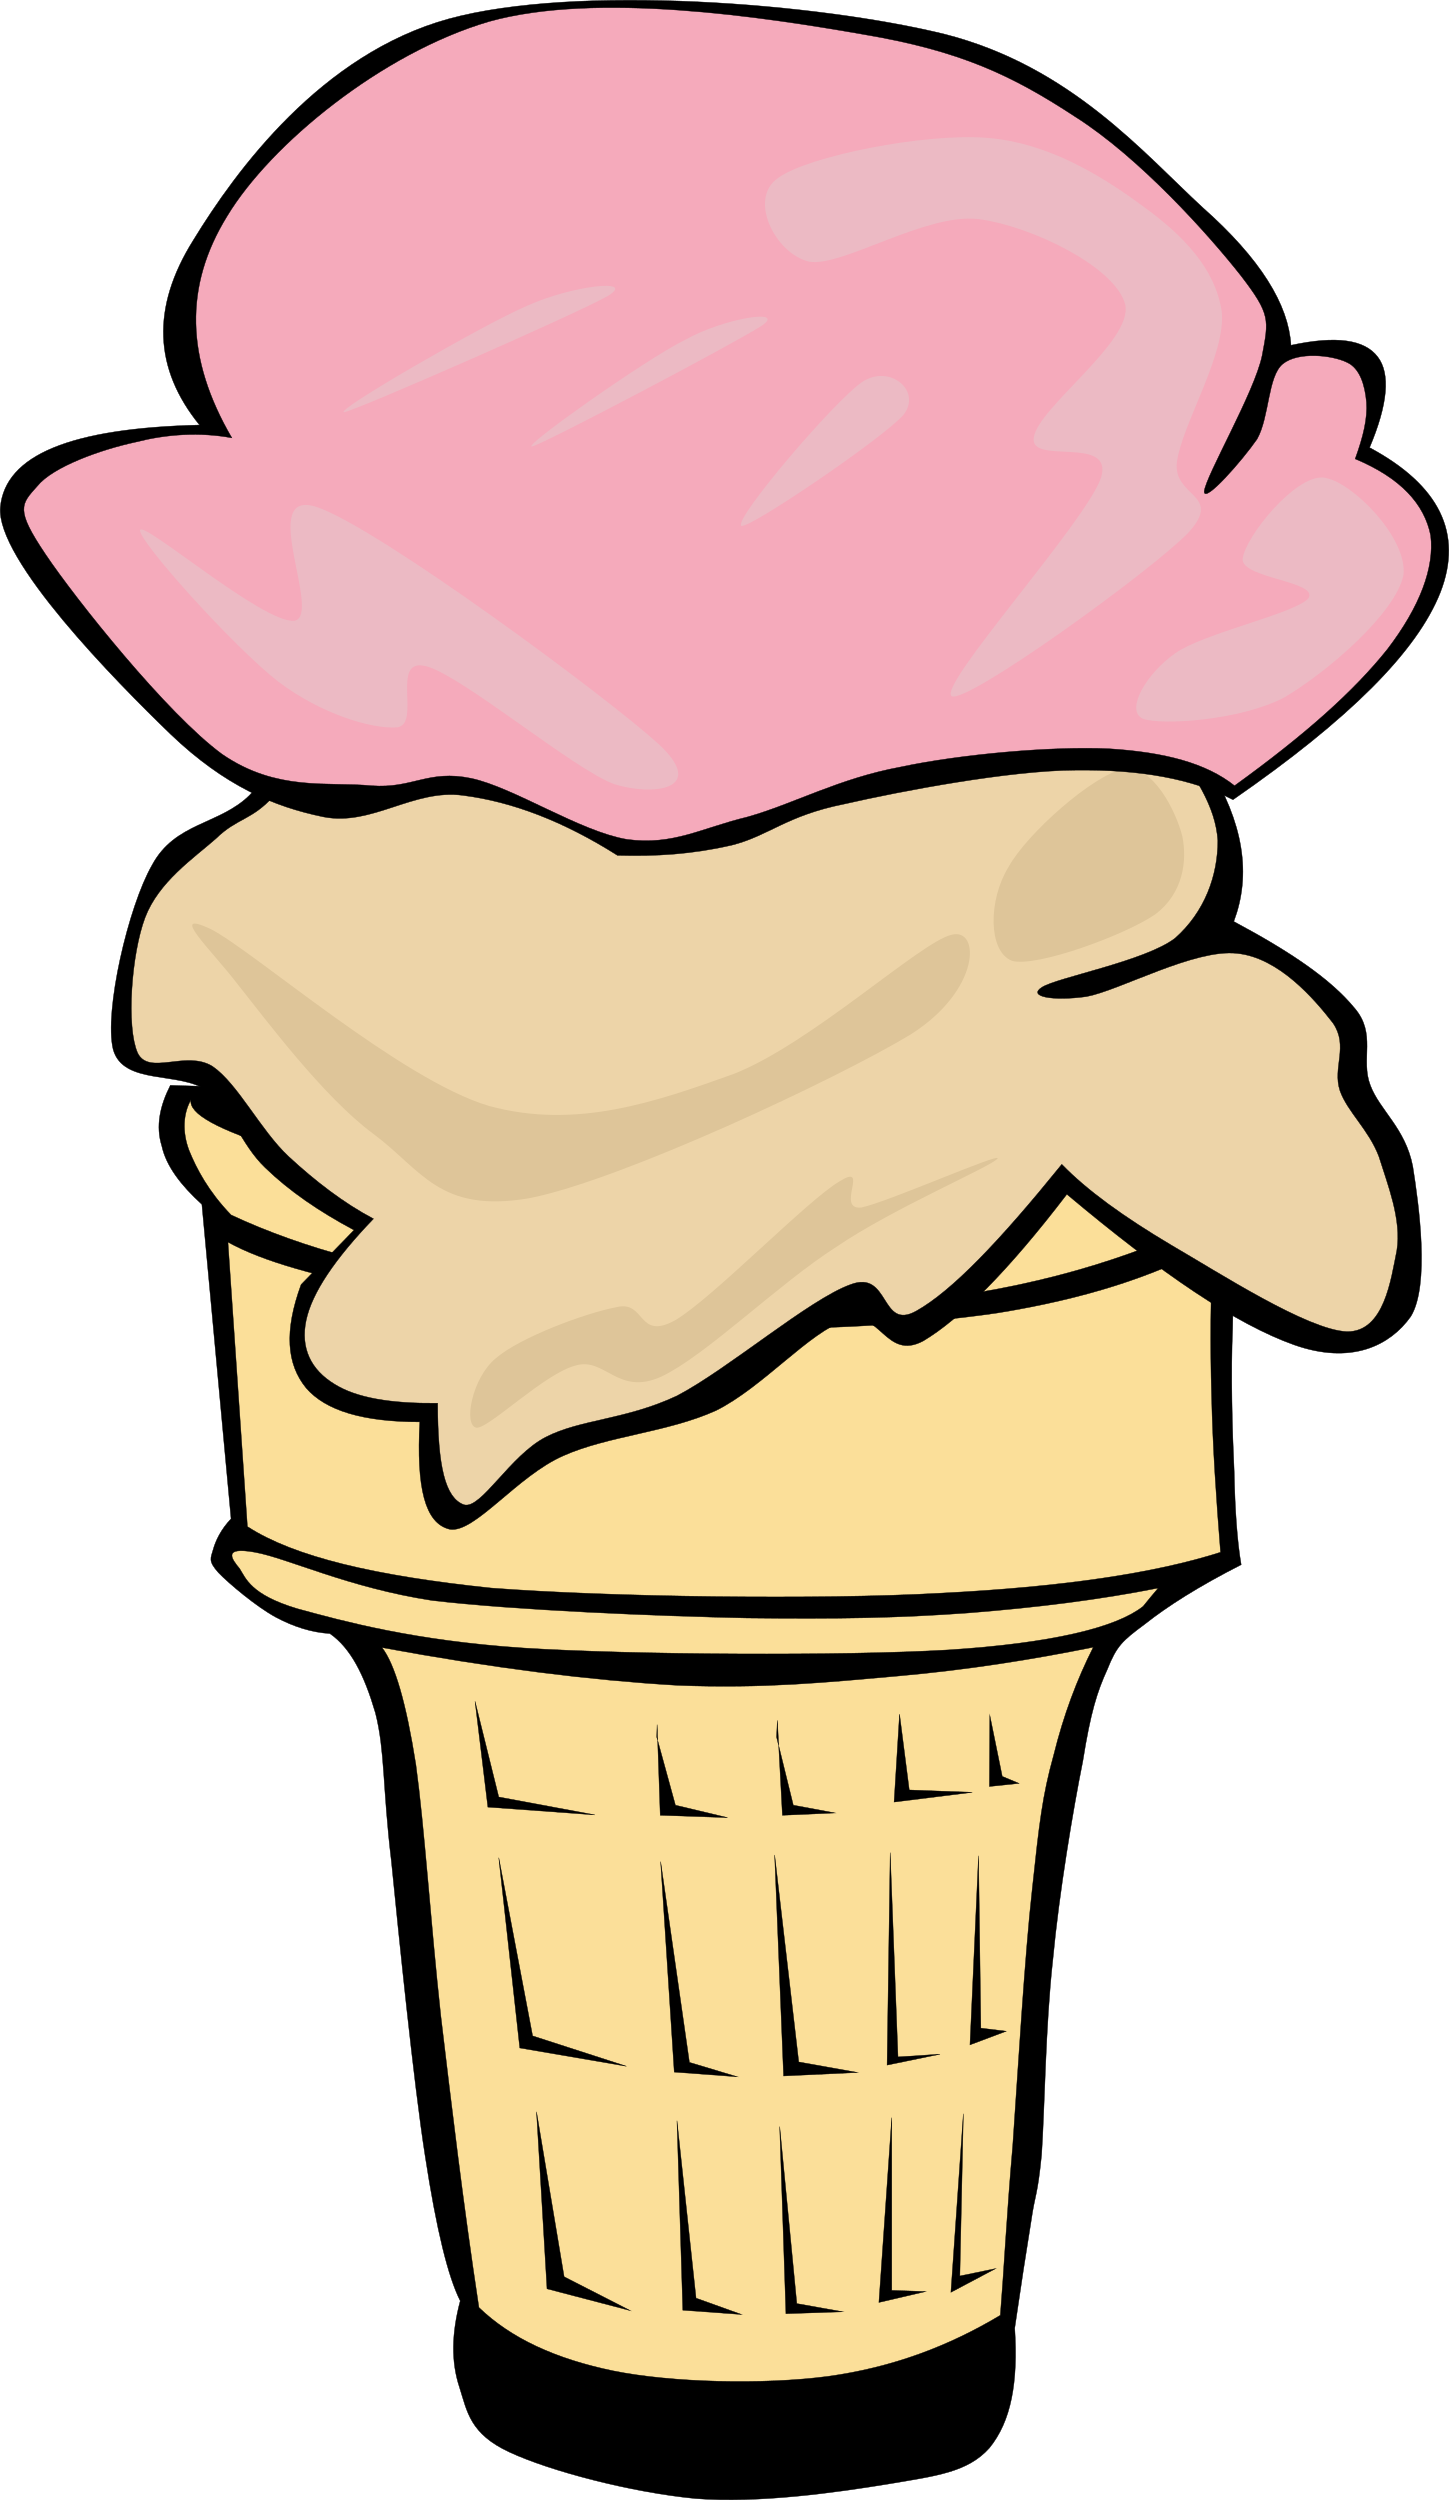
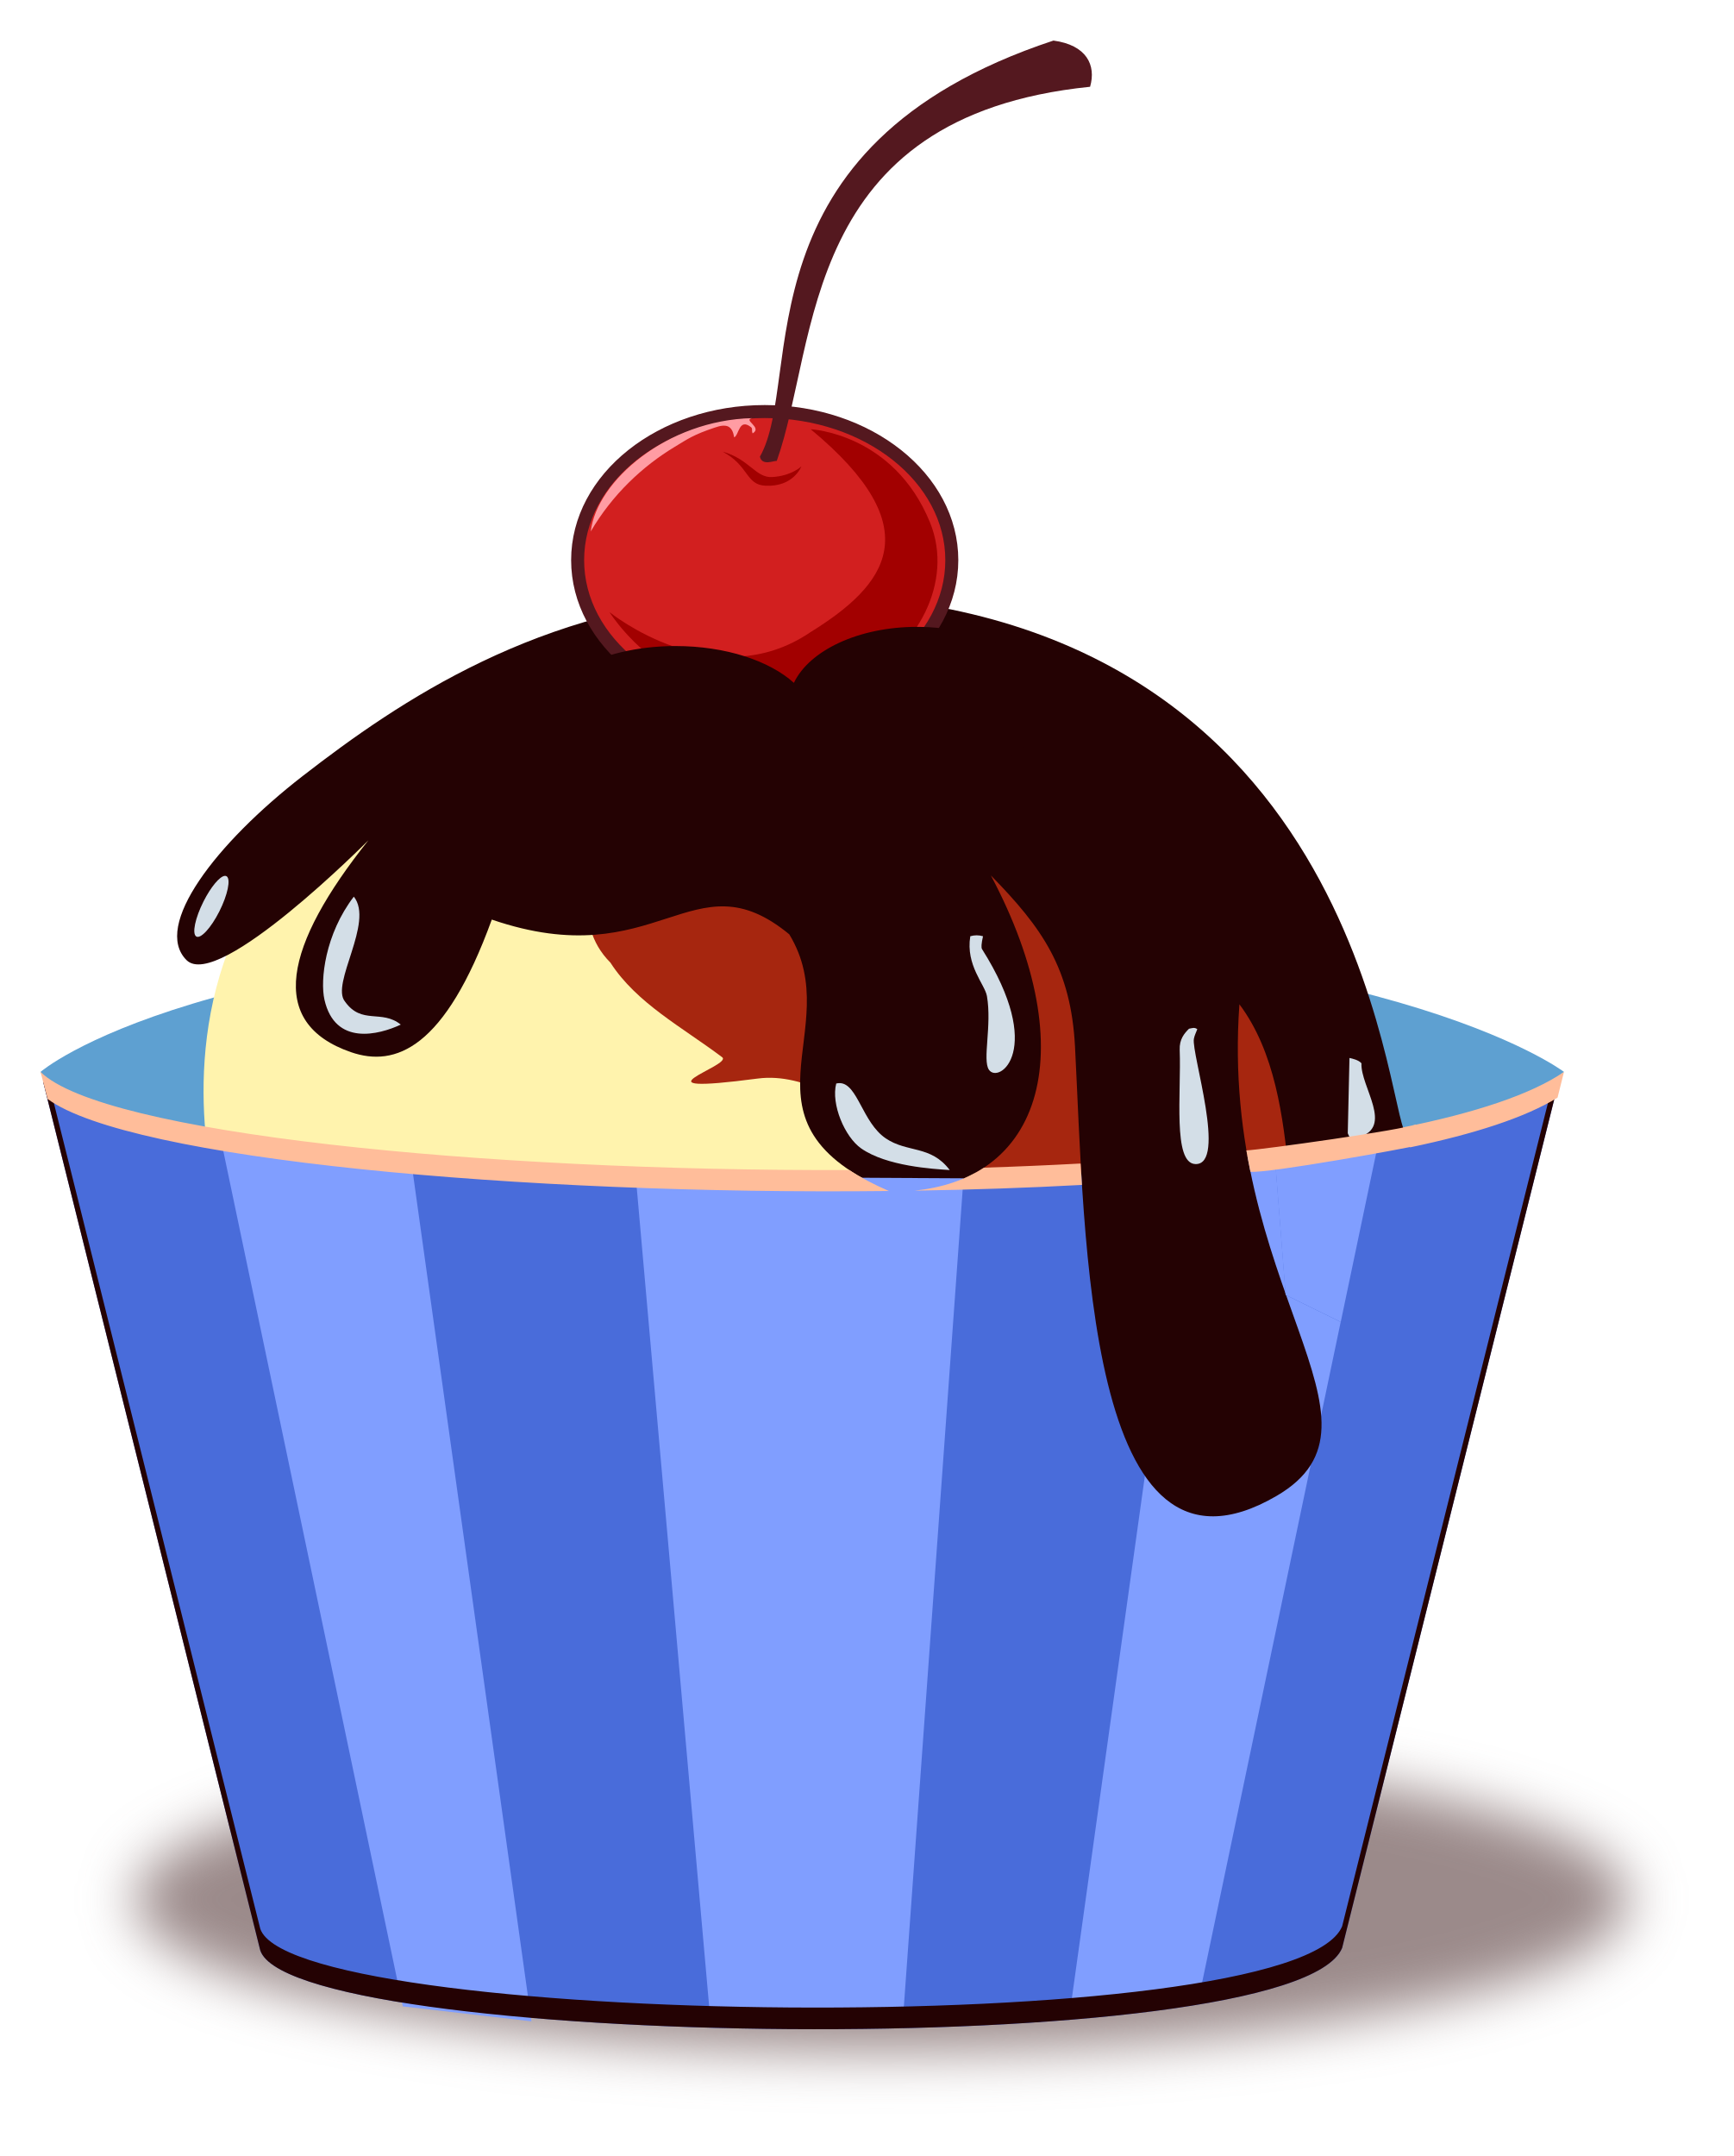
- <svg xmlns="http://www.w3.org/2000/svg" enable-background="new 0 0 134.049 231.038" height="128" overflow="visible" space="preserve" viewBox="0 0 74.189 128" width="74.189" version="1.1" id="svg73" style="overflow:visible">
-   <defs id="defs77" />
-   <g id="Layer_1" transform="matrix(0.553387,0,0,0.553387,0.00735984,0.08132283)">
-     <g id="g70">
-       <path d="m 15.749,100.269 c -0.972,1.908 -1.368,3.78 -0.792,5.616 0.396,1.836 1.764,3.636 3.708,5.4 l 2.7,29.088 c -0.936,0.972 -1.44,2.052 -1.656,2.844 -0.216,0.792 -0.504,1.044 0.504,2.16 0.936,0.972 3.492,3.132 5.292,4.104 1.692,0.9 3.312,1.404 5.004,1.513 1.908,1.332 3.168,3.779 4.212,7.344 0.9,3.528 0.648,6.804 1.476,13.716 0.684,6.804 2.052,20.448 3.132,27.324 1.044,6.804 2.124,11.16 3.24,13.355 -0.792,2.952 -0.864,5.616 -0.072,7.992 0.72,2.269 0.972,4.32 4.644,6.012 3.708,1.729 11.196,3.709 17.172,4.284 5.868,0.469 13.14,-0.575 17.784,-1.332 4.465,-0.756 7.416,-1.08 9.433,-3.348 2.016,-2.484 2.664,-6.048 2.34,-11.088 0.576,-3.96 1.08,-7.2 1.512,-9.864 0.396,-2.736 0.576,-2.196 0.973,-6.156 0.288,-4.212 0.359,-11.951 1.044,-18.071 0.575,-6.156 1.872,-13.896 2.771,-18.36 0.72,-4.536 1.332,-6.444 2.269,-8.496 0.863,-2.16 1.367,-2.628 3.456,-4.176 2.088,-1.656 4.968,-3.492 8.928,-5.508 -0.36,-2.088 -0.576,-5.004 -0.648,-8.604 -0.18,-3.744 -0.324,-9.18 -0.144,-13.248 0.036,-4.14 0.396,-7.848 0.792,-11.268 1.26,-0.648 2.16,-1.692 2.844,-2.988 0.684,-1.332 1.008,-3.06 1.116,-5.04 -34.345,-1.045 -68.69,-2.125 -103.034,-3.205 z" stroke-miterlimit="10" id="path4" style="clip-rule:evenodd;fill-rule:evenodd;stroke:#000000;stroke-width:0.036;stroke-miterlimit:10" />
-       <path d="m 110.861,113.229 c -8.136,3.78 -17.353,6.228 -28.08,7.2 -10.836,0.864 -25.848,-0.072 -36.144,-1.439 -10.332,-1.404 -18.612,-3.601 -25.272,-6.732 -2.088,-2.16 -3.204,-4.284 -3.888,-5.976 -0.648,-1.728 -0.54,-3.42 0.18,-4.68 -0.252,1.296 2.484,2.772 8.208,4.572 5.76,1.692 15.84,4.932 26.064,5.976 10.152,1.008 23.328,1.152 34.272,0.036 10.872,-1.224 20.771,-3.6 30.384,-7.128 0.396,1.152 -0.036,2.196 -0.899,3.672 -1.044,1.331 -2.521,2.879 -4.825,4.499 z" stroke-miterlimit="10" id="path6" style="clip-rule:evenodd;fill:#fbdf99;fill-rule:evenodd;stroke:#000000;stroke-width:0.036;stroke-miterlimit:10" />
-       <path d="m 21.077,114.777 1.8,26.316 c 4.32,2.808 11.844,4.572 22.572,5.688 10.8,0.827 30.24,1.115 41.652,0.468 11.268,-0.576 19.728,-1.836 25.812,-3.78 -0.396,-4.932 -0.72,-9.647 -0.828,-14.436 -0.144,-4.788 -0.072,-9.36 0.072,-14.004 -5.4,2.952 -11.88,5.004 -19.872,6.3 -8.064,1.188 -18.612,1.691 -27.9,1.368 -9.504,-0.36 -20.304,-2.017 -27.684,-3.313 -7.272,-1.404 -12.384,-2.807 -15.624,-4.607 z" stroke-miterlimit="10" id="path8" style="clip-rule:evenodd;fill:#fbdf99;fill-rule:evenodd;stroke:#000000;stroke-width:0.036;stroke-miterlimit:10" />
-       <path d="m 105.749,148.473 c -2.484,1.98 -8.496,3.42 -18.036,4.032 -9.792,0.576 -29.16,0.468 -39.348,-0.18 -10.116,-0.685 -16.524,-2.448 -20.88,-3.637 -4.32,-1.296 -4.752,-2.808 -5.328,-3.708 -0.756,-0.899 -1.584,-2.052 1.404,-1.512 3.024,0.54 8.64,3.276 16.416,4.464 7.704,0.9 20.7,1.44 29.125,1.62 8.208,0.108 14.111,0 20.483,-0.468 6.372,-0.504 12.132,-1.224 17.568,-2.304 -0.467,0.541 -0.936,1.116 -1.404,1.693 z" stroke-miterlimit="10" id="path10" style="clip-rule:evenodd;fill:#fbdf99;fill-rule:evenodd;stroke:#000000;stroke-width:0.036;stroke-miterlimit:10" />
-       <path d="m 35.333,152.289 c 1.188,1.548 2.232,5.111 3.132,10.836 0.792,5.76 1.368,14.652 2.304,23.22 1.008,8.424 2.052,17.28 3.528,27 2.952,2.844 7.056,4.752 12.456,5.868 5.364,1.08 13.788,1.296 19.836,0.504 6.013,-0.828 11.196,-2.808 15.948,-5.652 0.324,-3.96 0.576,-9.107 1.152,-15.731 0.468,-6.732 1.115,-17.641 1.8,-23.688 0.647,-6.084 0.936,-8.64 1.979,-12.384 0.937,-3.78 2.16,-7.02 3.673,-10.008 -5.725,1.152 -11.557,2.088 -18.036,2.664 -6.517,0.576 -12.456,1.188 -20.448,0.864 -8.064,-0.469 -16.992,-1.585 -27.324,-3.493 z" stroke-miterlimit="10" id="path12" style="clip-rule:evenodd;fill:#fbdf99;fill-rule:evenodd;stroke:#000000;stroke-width:0.036;stroke-miterlimit:10" />
-       <path d="m 43.937,157.257 1.188,9.792 9.9,0.72 -8.892,-1.655 z" stroke-miterlimit="10" id="path14" style="clip-rule:evenodd;fill-rule:evenodd;stroke:#000000;stroke-width:0.036;stroke-miterlimit:10" />
-       <path d="m 46.133,171.729 1.944,17.604 9.864,1.691 -8.676,-2.808 z" stroke-miterlimit="10" id="path16" style="clip-rule:evenodd;fill-rule:evenodd;stroke:#000000;stroke-width:0.036;stroke-miterlimit:10" />
-       <path d="m 49.625,195.237 0.972,16.38 7.704,2.016 -6.12,-3.132 z" stroke-miterlimit="10" id="path18" style="clip-rule:evenodd;fill-rule:evenodd;stroke:#000000;stroke-width:0.036;stroke-miterlimit:10" />
-       <path d="m 60.785,159.417 0.288,8.388 6.228,0.216 -4.824,-1.151 -1.728,-6.301 z" stroke-miterlimit="10" id="path20" style="clip-rule:evenodd;fill-rule:evenodd;stroke:#000000;stroke-width:0.036;stroke-miterlimit:10" />
-       <path d="m 61.109,172.089 1.26,19.476 5.832,0.433 -4.428,-1.332 z" stroke-miterlimit="10" id="path22" style="clip-rule:evenodd;fill-rule:evenodd;stroke:#000000;stroke-width:0.036;stroke-miterlimit:10" />
-       <path d="m 62.621,196.064 0.54,17.532 5.436,0.396 -4.211,-1.513 z" stroke-miterlimit="10" id="path24" style="clip-rule:evenodd;fill-rule:evenodd;stroke:#000000;stroke-width:0.036;stroke-miterlimit:10" />
-       <path d="m 71.909,159.021 0.468,8.784 4.86,-0.216 -3.853,-0.72 -1.548,-6.301 z" stroke-miterlimit="10" id="path26" style="clip-rule:evenodd;fill-rule:evenodd;stroke:#000000;stroke-width:0.036;stroke-miterlimit:10" />
-       <path d="m 71.657,171.477 0.828,20.448 6.84,-0.324 -5.437,-0.972 z" stroke-miterlimit="10" id="path28" style="clip-rule:evenodd;fill-rule:evenodd;stroke:#000000;stroke-width:0.036;stroke-miterlimit:10" />
-       <path d="m 72.125,196.604 0.576,17.316 5.256,-0.18 -4.248,-0.757 z" stroke-miterlimit="10" id="path30" style="clip-rule:evenodd;fill-rule:evenodd;stroke:#000000;stroke-width:0.036;stroke-miterlimit:10" />
-       <path d="m 82.493,195.777 -1.188,17.1 4.32,-1.008 -3.132,-0.108 z" stroke-miterlimit="10" id="path32" style="clip-rule:evenodd;fill-rule:evenodd;stroke:#000000;stroke-width:0.036;stroke-miterlimit:10" />
-       <path d="m 82.349,171.261 -0.287,19.656 4.896,-1.008 -3.888,0.252 z" stroke-miterlimit="10" id="path34" style="clip-rule:evenodd;fill-rule:evenodd;stroke:#000000;stroke-width:0.036;stroke-miterlimit:10" />
-       <path d="m 83.213,158.445 -0.504,8.136 7.236,-0.9 -5.832,-0.216 z" stroke-miterlimit="10" id="path36" style="clip-rule:evenodd;fill-rule:evenodd;stroke:#000000;stroke-width:0.036;stroke-miterlimit:10" />
-       <path d="m 91.565,158.553 -0.036,6.588 2.735,-0.288 -1.548,-0.647 z" stroke-miterlimit="10" id="path38" style="clip-rule:evenodd;fill-rule:evenodd;stroke:#000000;stroke-width:0.036;stroke-miterlimit:10" />
-       <path d="m 90.521,171.549 -0.792,17.496 3.348,-1.26 -2.34,-0.288 z" stroke-miterlimit="10" id="path40" style="clip-rule:evenodd;fill-rule:evenodd;stroke:#000000;stroke-width:0.036;stroke-miterlimit:10" />
-       <path d="m 89.117,195.417 -1.152,16.523 4.141,-2.195 -3.313,0.684 z" stroke-miterlimit="10" id="path42" style="clip-rule:evenodd;fill-rule:evenodd;stroke:#000000;stroke-width:0.036;stroke-miterlimit:10" />
-       <path d="m 27.845,118.701 4.896,-5.041 c -3.24,-1.728 -5.976,-3.6 -8.208,-5.76 -2.304,-2.196 -3.132,-5.364 -5.4,-7.128 -2.484,-1.836 -7.74,-0.468 -8.676,-3.816 -0.864,-3.492 1.404,-13.248 3.6,-17.064 2.124,-3.96 6.192,-3.708 9,-6.444 2.7,-2.808 2.52,-6.228 7.236,-10.26 4.608,-4.14 9.828,-12.708 20.52,-14.472 10.692,-1.872 32.616,-0.396 42.984,3.312 10.044,3.636 14.473,12.888 17.856,18.468 3.456,5.508 4.104,10.332 2.483,14.616 5.328,2.844 9,5.364 11.16,7.992 2.088,2.412 0.54,4.752 1.477,7.164 0.863,2.304 3.239,3.96 3.924,7.488 0.576,3.6 1.584,11.016 -0.18,13.896 -1.908,2.699 -5.509,4.5 -10.801,2.628 -5.363,-1.908 -12.239,-6.553 -21.023,-13.933 -5.473,7.164 -9.9,11.557 -13.284,13.572 -3.492,1.872 -3.996,-3.024 -7.2,-1.908 -3.312,1.044 -7.632,6.192 -11.988,8.353 -4.464,2.016 -10.008,2.34 -14.112,4.176 -4.284,1.872 -8.208,7.2 -10.512,6.804 -2.304,-0.54 -3.096,-3.852 -2.772,-9.936 -5.256,0 -8.712,-1.044 -10.512,-3.132 -1.8,-2.195 -2.052,-5.255 -0.468,-9.575 z" stroke-miterlimit="10" id="path44" style="clip-rule:evenodd;fill-rule:evenodd;stroke:#000000;stroke-width:0.036;stroke-miterlimit:10" />
-       <path d="m 34.541,112.617 c -2.736,-1.44 -5.4,-3.492 -7.848,-5.76 -2.592,-2.412 -4.716,-6.768 -7.056,-8.352 -2.448,-1.512 -5.868,0.9 -6.912,-1.224 -1.08,-2.412 -0.576,-9.18 0.684,-12.528 1.26,-3.312 4.464,-5.472 6.552,-7.308 1.98,-1.944 3.312,-1.656 5.4,-3.996 2.016,-2.484 3.06,-6.552 6.732,-10.26 3.6,-3.744 8.892,-9.828 14.76,-12.024 5.724,-2.376 13.068,-1.692 19.548,-1.548 6.372,0.072 13.571,1.476 18.684,2.412 4.933,0.864 7.452,0.036 11.304,2.772 3.853,2.664 8.604,9.108 11.484,13.068 2.7,3.816 4.572,6.552 4.788,9.756 0,3.204 -1.188,6.588 -3.96,9.036 -2.772,2.124 -10.944,3.636 -12.313,4.536 -1.367,0.864 0.973,1.296 4.104,0.864 3.024,-0.54 10.044,-4.464 13.968,-3.996 3.853,0.396 7.128,4.212 8.856,6.444 1.476,2.16 -0.072,4.104 0.647,6.264 0.685,1.944 2.664,3.6 3.601,6.084 0.792,2.556 2.124,5.832 1.655,8.712 -0.54,2.628 -1.151,7.524 -4.607,7.488 -3.636,-0.144 -11.772,-5.399 -16.236,-7.992 -4.428,-2.628 -7.812,-5.076 -10.151,-7.488 -5.797,7.164 -10.188,11.736 -13.465,13.572 -3.348,1.872 -2.412,-3.852 -6.084,-2.447 -3.815,1.367 -11.304,7.812 -16.056,10.296 -4.752,2.231 -8.928,2.16 -12.132,3.815 -3.312,1.692 -5.976,6.696 -7.56,6.265 -1.764,-0.612 -2.448,-3.601 -2.448,-9.396 -4.392,0.036 -7.524,-0.504 -9.54,-1.764 -2.196,-1.332 -3.168,-3.349 -2.628,-5.904 0.54,-2.555 2.665,-5.69 6.229,-9.397 z" stroke-miterlimit="10" id="path46" style="clip-rule:evenodd;fill:#edd4a8;fill-rule:evenodd;stroke:#000000;stroke-width:0.036;stroke-miterlimit:10" />
-       <path d="m 21.941,90.873 c 2.556,3.204 7.956,10.476 12.6,13.896 4.464,3.312 6.084,7.38 14.436,5.94 8.46,-1.656 28.512,-11.052 35.28,-15.156 6.48,-4.104 6.444,-9.9 3.78,-9.216 -2.88,0.648 -12.996,10.08 -20.196,12.888 -7.236,2.592 -14.544,5.148 -22.608,2.952 -8.172,-2.412 -21.852,-14.4 -25.776,-16.38 -3.96,-1.836 -0.036,1.8 2.484,5.076 z" id="path48" style="clip-rule:evenodd;fill:#dec599;fill-rule:evenodd" />
-       <path d="m 45.881,125.505 c 2.196,-1.908 8.28,-4.176 11.16,-4.716 2.7,-0.648 1.908,3.132 5.4,1.224 3.492,-2.052 12.276,-11.16 15.264,-12.888 2.808,-1.728 -0.468,2.7 1.98,2.448 2.447,-0.504 12.852,-5.112 12.6,-4.536 -0.504,0.72 -9.684,4.608 -14.904,8.172 -5.328,3.384 -12.132,10.116 -16.236,12.023 -3.996,1.801 -5.184,-1.836 -7.884,-1.044 -2.88,0.721 -8.028,5.832 -9.18,5.761 -1.26,-0.18 -0.432,-4.644 1.8,-6.444 z" id="path50" style="clip-rule:evenodd;fill:#dec599;fill-rule:evenodd" />
-       <path d="m 93.293,80.073 c 1.692,-3.096 7.884,-8.568 10.656,-9.072 2.664,-0.54 4.896,3.996 5.436,6.264 0.433,2.196 0.108,5.184 -2.483,7.164 -2.736,1.908 -11.053,4.968 -13.284,4.32 -2.233,-0.864 -2.197,-5.652 -0.325,-8.676 z" id="path52" style="clip-rule:evenodd;fill:#dec599;fill-rule:evenodd" />
-       <path d="m 57.113,78.993 c -5.004,-3.168 -9.756,-4.968 -14.256,-5.544 -4.608,-0.648 -8.46,2.88 -12.96,1.98 -4.572,-0.936 -9.144,-2.88 -14.112,-7.632 -5.112,-4.932 -16.2,-16.2 -15.768,-21.024 0.468,-4.824 6.48,-7.308 18.432,-7.596 -4.212,-5.184 -4.5,-10.836 -0.576,-17.1 3.96,-6.48 11.844,-17.244 23.652,-20.484 11.736,-3.204 34.128,-1.476 45.936,1.44 11.628,2.988 18.396,11.052 23.796,16.02 5.364,4.752 7.956,9 8.172,12.744 4.177,-0.9 6.805,-0.54 8.028,1.08 1.188,1.548 0.937,4.392 -0.756,8.388 6.444,3.456 8.676,7.92 6.552,13.392 -2.16,5.472 -8.424,11.736 -19.188,19.188 -3.744,-1.944 -8.604,-2.808 -14.58,-2.736 -6.12,0.036 -16.021,1.908 -21.384,3.132 -5.4,1.08 -6.984,2.952 -10.44,3.816 -3.6,0.828 -6.984,1.044 -10.548,0.936 z" stroke-miterlimit="10" id="path54" style="clip-rule:evenodd;fill-rule:evenodd;stroke:#000000;stroke-width:0.036;stroke-miterlimit:10" />
-       <path d="m 21.437,40.365 c -2.952,-0.54 -5.976,-0.36 -8.928,0.396 -3.168,0.684 -7.632,2.268 -9.072,4.068 -1.512,1.692 -2.052,2.124 0.756,6.3 2.772,4.14 11.268,14.796 16.344,18.504 5.076,3.492 9.828,2.52 13.824,2.916 3.816,0.288 5.22,-1.512 9.216,-0.684 3.924,0.828 10.08,4.932 14.436,5.652 4.284,0.576 6.84,-1.044 11.16,-2.088 4.212,-1.188 8.46,-3.564 14.112,-4.608 5.544,-1.188 14.112,-1.944 19.332,-1.692 5.147,0.324 8.964,1.332 11.592,3.42 6.48,-4.68 11.017,-8.712 14.148,-12.636 3.023,-3.96 4.355,-7.56 3.996,-10.512 -0.576,-2.916 -2.772,-5.328 -6.984,-7.092 0.756,-2.088 1.152,-3.744 1.044,-5.256 -0.144,-1.584 -0.612,-3.132 -1.8,-3.672 -1.404,-0.684 -4.536,-1.008 -5.94,0.144 -1.403,1.152 -1.224,4.896 -2.376,6.948 -1.368,1.98 -4.896,6.012 -4.896,4.86 0.107,-1.404 4.68,-9.216 5.363,-12.6 0.612,-3.276 0.793,-3.78 -1.943,-7.344 C 111.797,21.537 105.388,14.409 99.485,10.665 93.617,6.813 88.829,4.545 79.865,3.033 70.613,1.413 55.133,-0.927 45.233,1.845 c -9.936,2.916 -20.232,11.376 -24.228,18 -3.996,6.48 -3.852,13.176 0.432,20.52 z" stroke-miterlimit="10" id="path56" style="clip-rule:evenodd;fill:#f5aabb;fill-rule:evenodd;stroke:#000000;stroke-width:0.036;stroke-miterlimit:10" />
-       <path d="M 56.825,72.405 C 53.117,71.073 42.785,62.397 39.437,61.497 c -3.42,-0.9 -0.432,5.328 -2.7,5.652 -2.34,0.18 -7.02,-1.224 -10.98,-4.212 -4.14,-3.204 -12.996,-13.068 -12.816,-14.04 0.252,-0.936 11.448,8.712 14.292,8.388 2.628,-0.504 -3.528,-12.384 2.088,-10.512 5.652,1.908 26.892,17.604 31.644,21.96 4.5,4.212 -0.576,4.788 -4.14,3.672 z" id="path58" style="clip-rule:evenodd;fill:#ecbac4;fill-rule:evenodd" />
-       <path d="m 71.981,16.317 c 2.735,-2.016 13.571,-4.176 19.332,-3.708 5.651,0.432 10.691,3.564 14.436,6.336 3.636,2.628 6.66,5.688 7.272,9.72 0.432,3.924 -3.637,10.368 -4.141,13.896 -0.432,3.348 4.356,2.952 1.044,6.588 -3.6,3.672 -20.483,15.84 -21.888,15.12 -1.368,-0.936 12.492,-16.2 13.824,-20.232 1.188,-3.96 -6.588,-1.116 -6.229,-3.672 0.324,-2.772 9.252,-8.964 8.46,-12.348 -0.899,-3.456 -8.64,-7.236 -13.5,-7.884 -4.896,-0.648 -12.744,4.5 -15.768,3.924 -3.13,-0.756 -5.65,-5.832 -2.842,-7.74 z" id="path60" style="clip-rule:evenodd;fill:#ecbac4;fill-rule:evenodd" />
-       <path d="m 122.417,44.037 c 2.556,0.252 7.848,5.58 7.416,9.036 -0.72,3.492 -6.984,8.928 -11.016,11.304 -4.104,2.16 -11.376,2.592 -13.068,1.98 -1.728,-0.756 0.324,-4.212 2.952,-6.048 2.592,-1.872 11.196,-3.708 12.348,-5.112 0.973,-1.584 -6.336,-1.836 -6.084,-3.672 0.252,-2.016 4.824,-7.704 7.452,-7.488 z" id="path62" style="clip-rule:evenodd;fill:#ecbac4;fill-rule:evenodd" />
-       <path d="m 48.797,28.125 c -4.212,1.8 -18.144,9.9 -16.956,9.864 1.296,-0.252 21.42,-9.072 24.408,-10.764 2.664,-1.656 -3.384,-0.936 -7.452,0.9 z" id="path64" style="clip-rule:evenodd;fill:#ecbac4;fill-rule:evenodd" />
-       <path d="m 63.377,31.293 c -3.672,1.8 -15.336,10.08 -14.148,9.864 1.188,-0.288 18.792,-9.576 21.276,-11.196 2.232,-1.584 -3.528,-0.684 -7.128,1.332 z" id="path66" style="clip-rule:evenodd;fill:#ecbac4;fill-rule:evenodd" />
-       <path d="m 79.721,35.217 c -2.592,1.8 -11.771,12.564 -11.159,13.284 0.611,0.396 13.067,-8.064 15.012,-10.26 1.763,-2.268 -1.333,-4.752 -3.853,-3.024 z" id="path68" style="clip-rule:evenodd;fill:#ecbac4;fill-rule:evenodd" />
+ <svg xmlns="http://www.w3.org/2000/svg" version="1.1" viewBox="0 0 213.96 266">
+   <defs>
+     <filter id="a" x="-.043" y="-.214" width="1.087" height="1.427" color-interpolation-filters="sRGB">
+       <feGaussianBlur stdDeviation="2.49" />
+     </filter>
+   </defs>
+   <g transform="translate(-234.75 -196.83)">
+     <ellipse transform="matrix(1.3357 0 0 1.3357 -75.867 -168.43)" cx="314.01" cy="448.91" rx="69.02" ry="13.99" fill="#6c5353" fill-opacity=".679" filter="url(#a)" />
+     <path d="m239.75 329.08s19.222-16.774 92.387-16.986c73.166-0.212 95.607 16.986 95.607 16.986l-77.555 61.031-84.305-15.155z" fill="#5ea0d1" />
+     <path d="m266.8 377.06c48.769 25.615 53.66 22.62 126.89 0 0.298-9.903 18.545-26.659 6.978-28.584 0 0 17.336-62.103-63.258-64.615-93.431-2.913-73.46 61.323-73.46 61.323-2.629-1.414-4.346 16.221 2.852 31.877z" fill="#fff3ad" stroke="#fff3ad" stroke-linecap="round" stroke-linejoin="round" stroke-width="4.582" />
+     <path d="m331.02 283.77c-6.832 0.012-13.002 0.405-18.572 1.125-3.174 4.001-6.322 8.011-5.141 13.106 0.82 5.859-2.204 12.604 2.766 17.594 3.231 5.011 8.843 7.948 13.79 11.672 1.366 1.033-11.952 4.772 4.4 2.63 5.98-0.783 11.342 3.587 17.098 5.17 6.059-0.167 16.709 6.691 5.301 7.64-3.297-0.907-22.454 1.467-16.715 4.019 2.3 0.372-0.221 3.386-2.933 4.527-6.574 2.765 9.864 3.535 13.176 3.228 7.695 4.757-12.307 9.545 3.38 11.472 2.348 5.196-24.293 6.31-5.293 9.138-1.722 3.295-4.088 3.97-7.214 6.437 28.422-2.171 40.265-1.347 71.98-11.144-0.784-9.903-2.387-17.359-6.378-21.903 0 0 17.336-62.103-63.258-64.615-2.19-0.068-4.318-0.1-6.385-0.096zm-19.162 67.361c-0.976 1e-3 -1.874 0.142-2.471 0.598 1.025 1.257 3.621 1.249 5.285 1.826 1.447 1.608-1.438 1.567-2.686 1.415-3.197 0.51-6.455 0.237-9.685 0.341-1.772 0.126-4.891 0.713-4.575 2.592 5.352 5e-3 10.703-9e-3 16.054 0.019 1.944-0.239 4.883 0.209 5.843-1.53-0.248-2.089 3.557-0.937 3.085-3.048-1.064-1.683-3.923-1.189-5.867-1.26-0.397-0.261-0.827-0.482-1.299-0.643-1.041-0.081-2.428-0.311-3.683-0.309zm-47.627 1.961c-0.326 3e-3 -0.65 0.031-0.964 0.077-5.168 0.453-1.689 5.591-4.894 7.189-2.816 0.415-9.844-2.225-8.88 1.955 1.401 3.633 6.583 3.892 10.123 5.247 2.571 1.464 0.788 3.71-1.124 4.392 3.895 2.521 6.965 2.768 10.338 3.775 4.131 1.233 13.431 3.946 17.52 2.778-1.275-1.73-10.198-0.595-10.992-3.138-5.24-0.051-6.139-4.947-9.103-7.35-1.858-1.626-2.736-5.222 0.63-5.556-0.036-2.049 0.724-3.62 2.63-4.63 1.328-2.843-2.13-4.769-5.285-4.739zm47.69 11.009c-2.231 0.081-3.852 2.146-5.771 2.476-3.213 0.552-8.786-0.719-7.987 1.852 1.19 3.828 10.525 2.418 14.675 0.328 1.392-0.701 3.259-2.734 2.033-3.614-1.112-0.798-2.076-1.073-2.949-1.042z" fill="#a6260f" />
+     <path d="m240.08 330.32 26.713 106.85c2.127 12.387 127.57 14.292 133.57 0l26.713-106.85c-26.413 18.164-172.84 14.005-186.99 0z" fill="#496cda" />
+     <path d="m382.55 443.98 22.355-106.53-23.485 2.874-14.749 105.5z" fill="#809eff" />
+     <g transform="matrix(1.3357 0 0 1.3357 -80.475 -153.68)">
+       <path d="m253.23 351.1c-3.151-3.148 2.716-10.793 10.757-17.022 8.933-6.921 21.82-15.679 40.229-16.65 55.847-2.943 59.535 44.478 61.472 49.318 5.389 13.463-0.359 15.662-7.232 13.945-5.048-1.261-1.324-16.671-7.955-25.509-1.881 26.178 15.18 38.573 3.423 45.416-17.643 10.27-17.692-24.087-18.611-41.505-0.381-7.223-3.017-10.958-7.774-15.816 8.678 16.326 4.882 29.25-9.221 29.25-15.217-6.493-3.972-14.871-9.402-23.809-8.937-7.36-12.088 3.909-27.482-1.361-4.339 11.931-8.903 13.669-13.018 12.244-7.793-2.697-6.129-9.852 1.618-19.568 0 0-13.883 13.984-16.805 11.065z" fill="#240203" />
+       <path d="m256.76 343.32c-0.463 0.047-1.276 1.012-1.955 2.354-0.776 1.534-1.08 2.985-0.678 3.242s1.36-0.777 2.136-2.312 1.074-2.991 0.672-3.247c-0.05-0.032-0.109-0.044-0.175-0.037zm11.927 1.919c-2.651 3.458-3.125 7.711-2.712 9.523 0.977 4.289 5.018 3.247 7.051 2.296-1.773-1.43-3.608 0.043-5.153-2.126-1.362-1.629 2.715-7.324 0.814-9.694zm57.54 3.571c-0.196 0-0.392 0.028-0.588 0.085-0.441 2.684 1.35 4.451 1.537 5.527 0.471 2.714-0.429 5.887 0.181 6.802 0.908 1.362 5.253-1.815-0.633-11.139-0.084-0.128-0.066-0.496 0.09-1.19-0.196-0.057-0.392-0.085-0.588-0.085zm20.012 8.556c-0.13 8e-3 -0.264 0.05-0.396 0.074-0.428 0.429-0.897 0.963-0.859 1.956 0.155 3.98-0.656 10.469 1.446 10.544 2.952 0.105-0.375-10.234-0.136-11.564 0.058-0.32 0.205-0.598 0.316-0.893-0.117-0.097-0.243-0.124-0.373-0.117zm14.43 2.774-0.158 6.951c0.123 0.264 0.131 0.603 0.949 0.383 3.384-0.912 0.212-4.672 0.316-6.845-0.264-0.304-0.844-0.436-1.107-0.489zm-47.071 2.322c-0.109-4e-3 -0.224 9e-3 -0.345 0.037-0.493 1.908 0.787 4.933 2.305 5.995 2.359 1.65 6.643 1.899 8.181 1.998-1.758-2.327-3.923-1.568-5.921-2.934-2.15-1.469-2.588-5.034-4.221-5.096z" fill="#d3dee7" />
    </g>
+     <path d="m352.2 265.94c0 10.126-10.336 18.334-23.086 18.334s-23.086-8.209-23.086-18.334 10.336-18.334 23.086-18.334 23.086 8.209 23.086 18.334z" fill="#d21f1f" stroke="#54181f" stroke-linecap="round" stroke-linejoin="round" stroke-width="1.604" />
+     <path d="m334.79 249.79c14.839 12.303 9.346 19.22-0.039 25.041-11.851 8.052-24.79-2.482-24.79-2.482s10.513 17.15 31.217 7.71c6.53-2.977 11.357-11.359 8.331-18.771-4.499-11.021-14.719-11.498-14.719-11.498zm-10.879 2.759c3.26 1.724 2.846 4.076 5.267 4.206 3.501 0.187 4.46-2.386 4.46-2.386s-1.201 1.183-3.621 1.318c-2.012 0.112-2.833-2.241-6.106-3.138z" fill="#a20000" />
+     <path d="m328.52 253.17c5.478-9.584-3.176-38.307 36.22-51.335 4.078 0.549 5.299 3.017 4.524 5.701-35.866 3.647-33.455 31.55-38.663 46.157-0.391-0.027-1.819 0.646-2.081-0.522z" fill="#54181f" />
+     <path d="m327.55 248.42c-10.491 0.251-19.165 7.726-19.904 13.981 2.662-4.562 6.422-8.064 10.362-10.441 1.632-0.984 2.275-1.48 4.923-2.369 1.547-0.551 2.184-0.18 2.417 1.201 0.597-0.277 0.586-2.421 2.065-1.268 0.247 0.193 0.041 0.381 0.211 0.774 1.254-0.739-1.235-1.644-0.074-1.878z" fill="#ff9ca3" />
+     <path d="m347.9 274.17c-7.213 0-13.292 2.918-15.185 6.907-3.018-2.724-8.424-4.54-14.595-4.54-9.466 0-17.138 4.274-17.138 9.543 0 5.269 7.672 9.537 17.138 9.537 7.762 0 14.319-2.871 16.428-6.81 2.8 2.671 7.73 4.444 13.351 4.444 8.726 0 15.806-4.267 15.806-9.537s-7.08-9.543-15.806-9.543z" fill="#240203" />
+     <path d="m392.07 339.56c6.294-0.578 12.301-1.728 18.226-3.044l5.545 14.487-9.67 11.866-12.768-6.268z" fill="#496cda" />
+     <path d="m284.45 444.37-22.355-106.53 23.485 2.874 14.749 105.5z" fill="#809eff" />
+     <path d="m404.87 337.64c-4.177 0.821-8.428 1.518-12.814 1.92l1.336 17.03 6.803 3.339 4.675-22.289z" fill="#809eff" />
+     <path d="m313.2 341.99 40.441 0.216-7.55 104.86-23.601-0.062z" fill="#809eff" />
+     <path d="m240.08 330.32 26.713 106.85c2.127 12.387 127.57 14.292 133.57 0l26.713-106.85c-0.246 0.169-0.527 0.336-0.793 0.501l-25.92 103.68c-5.993 14.292-131.44 12.387-133.57 0l-25.878-103.51c-0.313-0.231-0.596-0.431-0.835-0.668z" fill="#240203" />
+     <path d="m239.75 329.08 0.877 3.339c10.143 7.435 58.342 11.868 103.81 11.353-1.949-0.847-3.547-1.695-4.883-2.588-45.403 0.17-92.096-4.522-99.799-12.104zm187.99 0c-4.076 2.789-11.023 5.064-19.868 6.845 0.023 0.064 0.061 0.195 0.084 0.25 0.313 0.781 0.535 1.487 0.793 2.212 7.873-1.64 14.204-3.672 18.198-6.136zm-18.324 6.47c-1.248 0.657-19.132 3.146-20.87 3.214 0.151 0.888 0.326 1.773 0.501 2.63 2.001 0.248 19.31-2.894 20.661-3.256-0.089-0.844-0.186-1.716-0.292-2.588zm-41.531 4.842c-3.836 0.207-7.766 0.376-11.729 0.501-2.303 1.521-5.173 2.484-8.557 2.838 7.026-0.116 13.964-0.344 20.661-0.71-0.056-0.882-0.118-1.76-0.167-2.63-0.07 4e-3 -0.138-4e-3 -0.209 0z" fill="#ffbd9a" />
  </g>
</svg>
